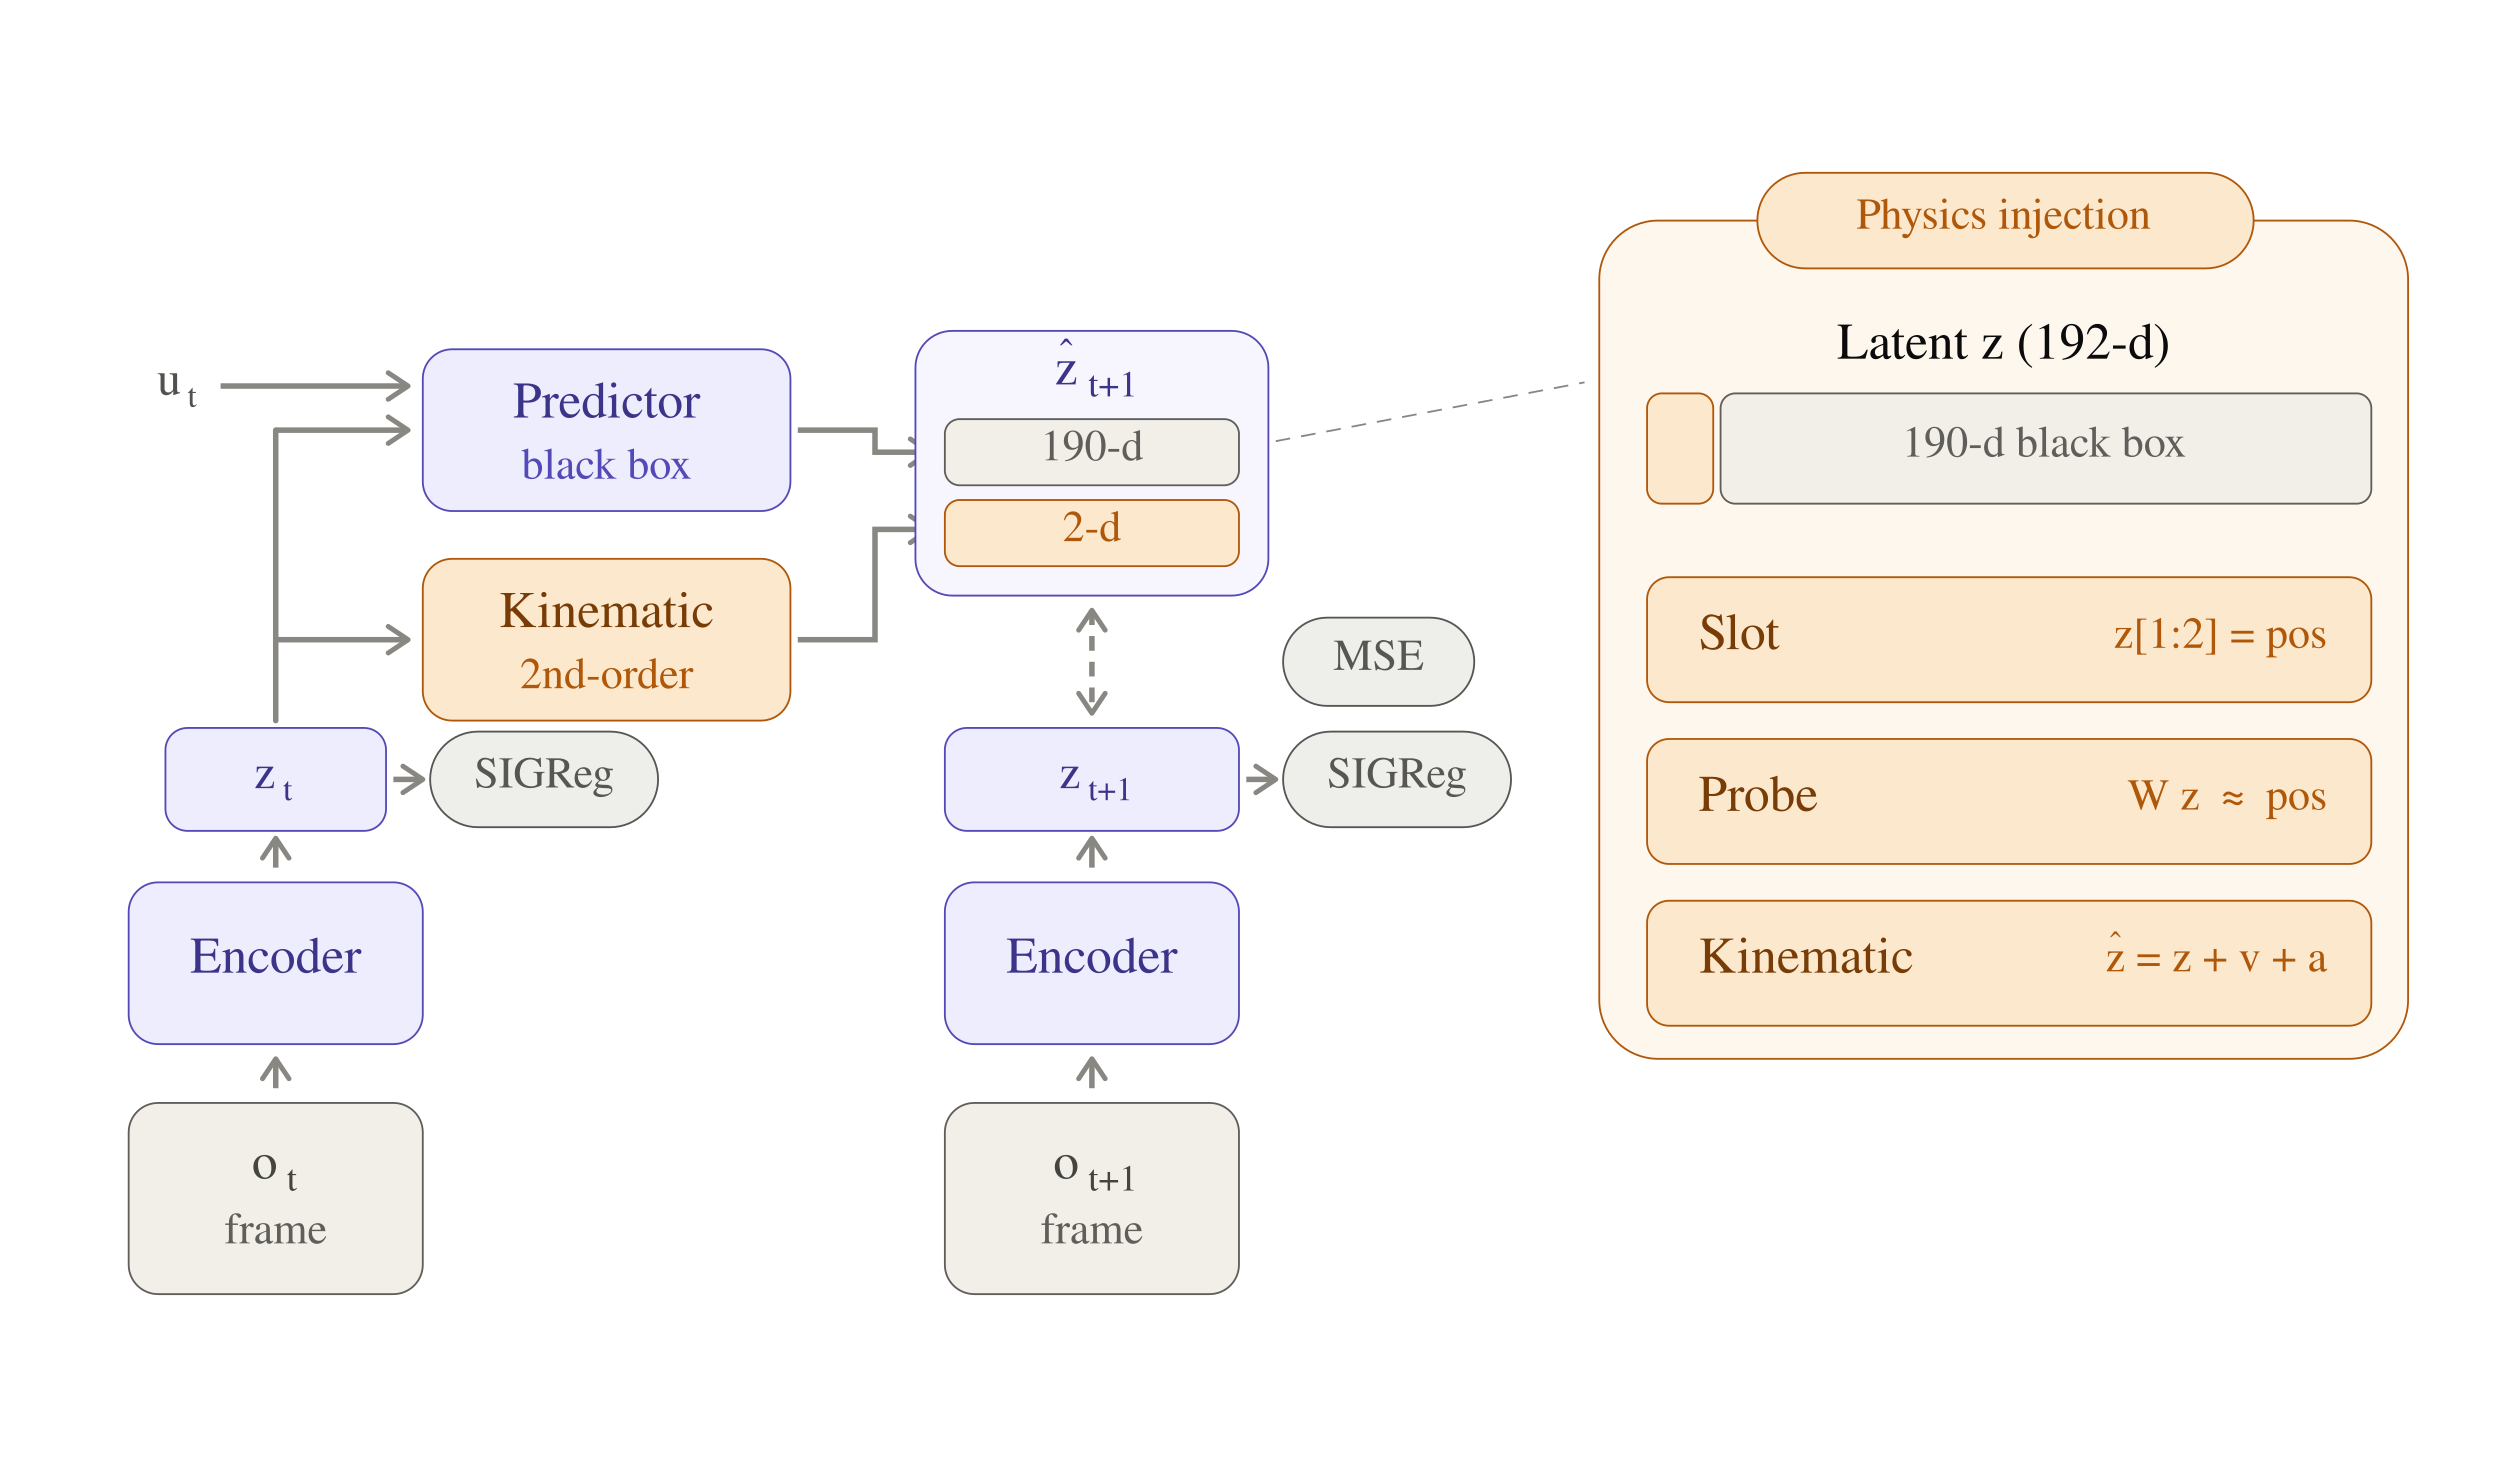
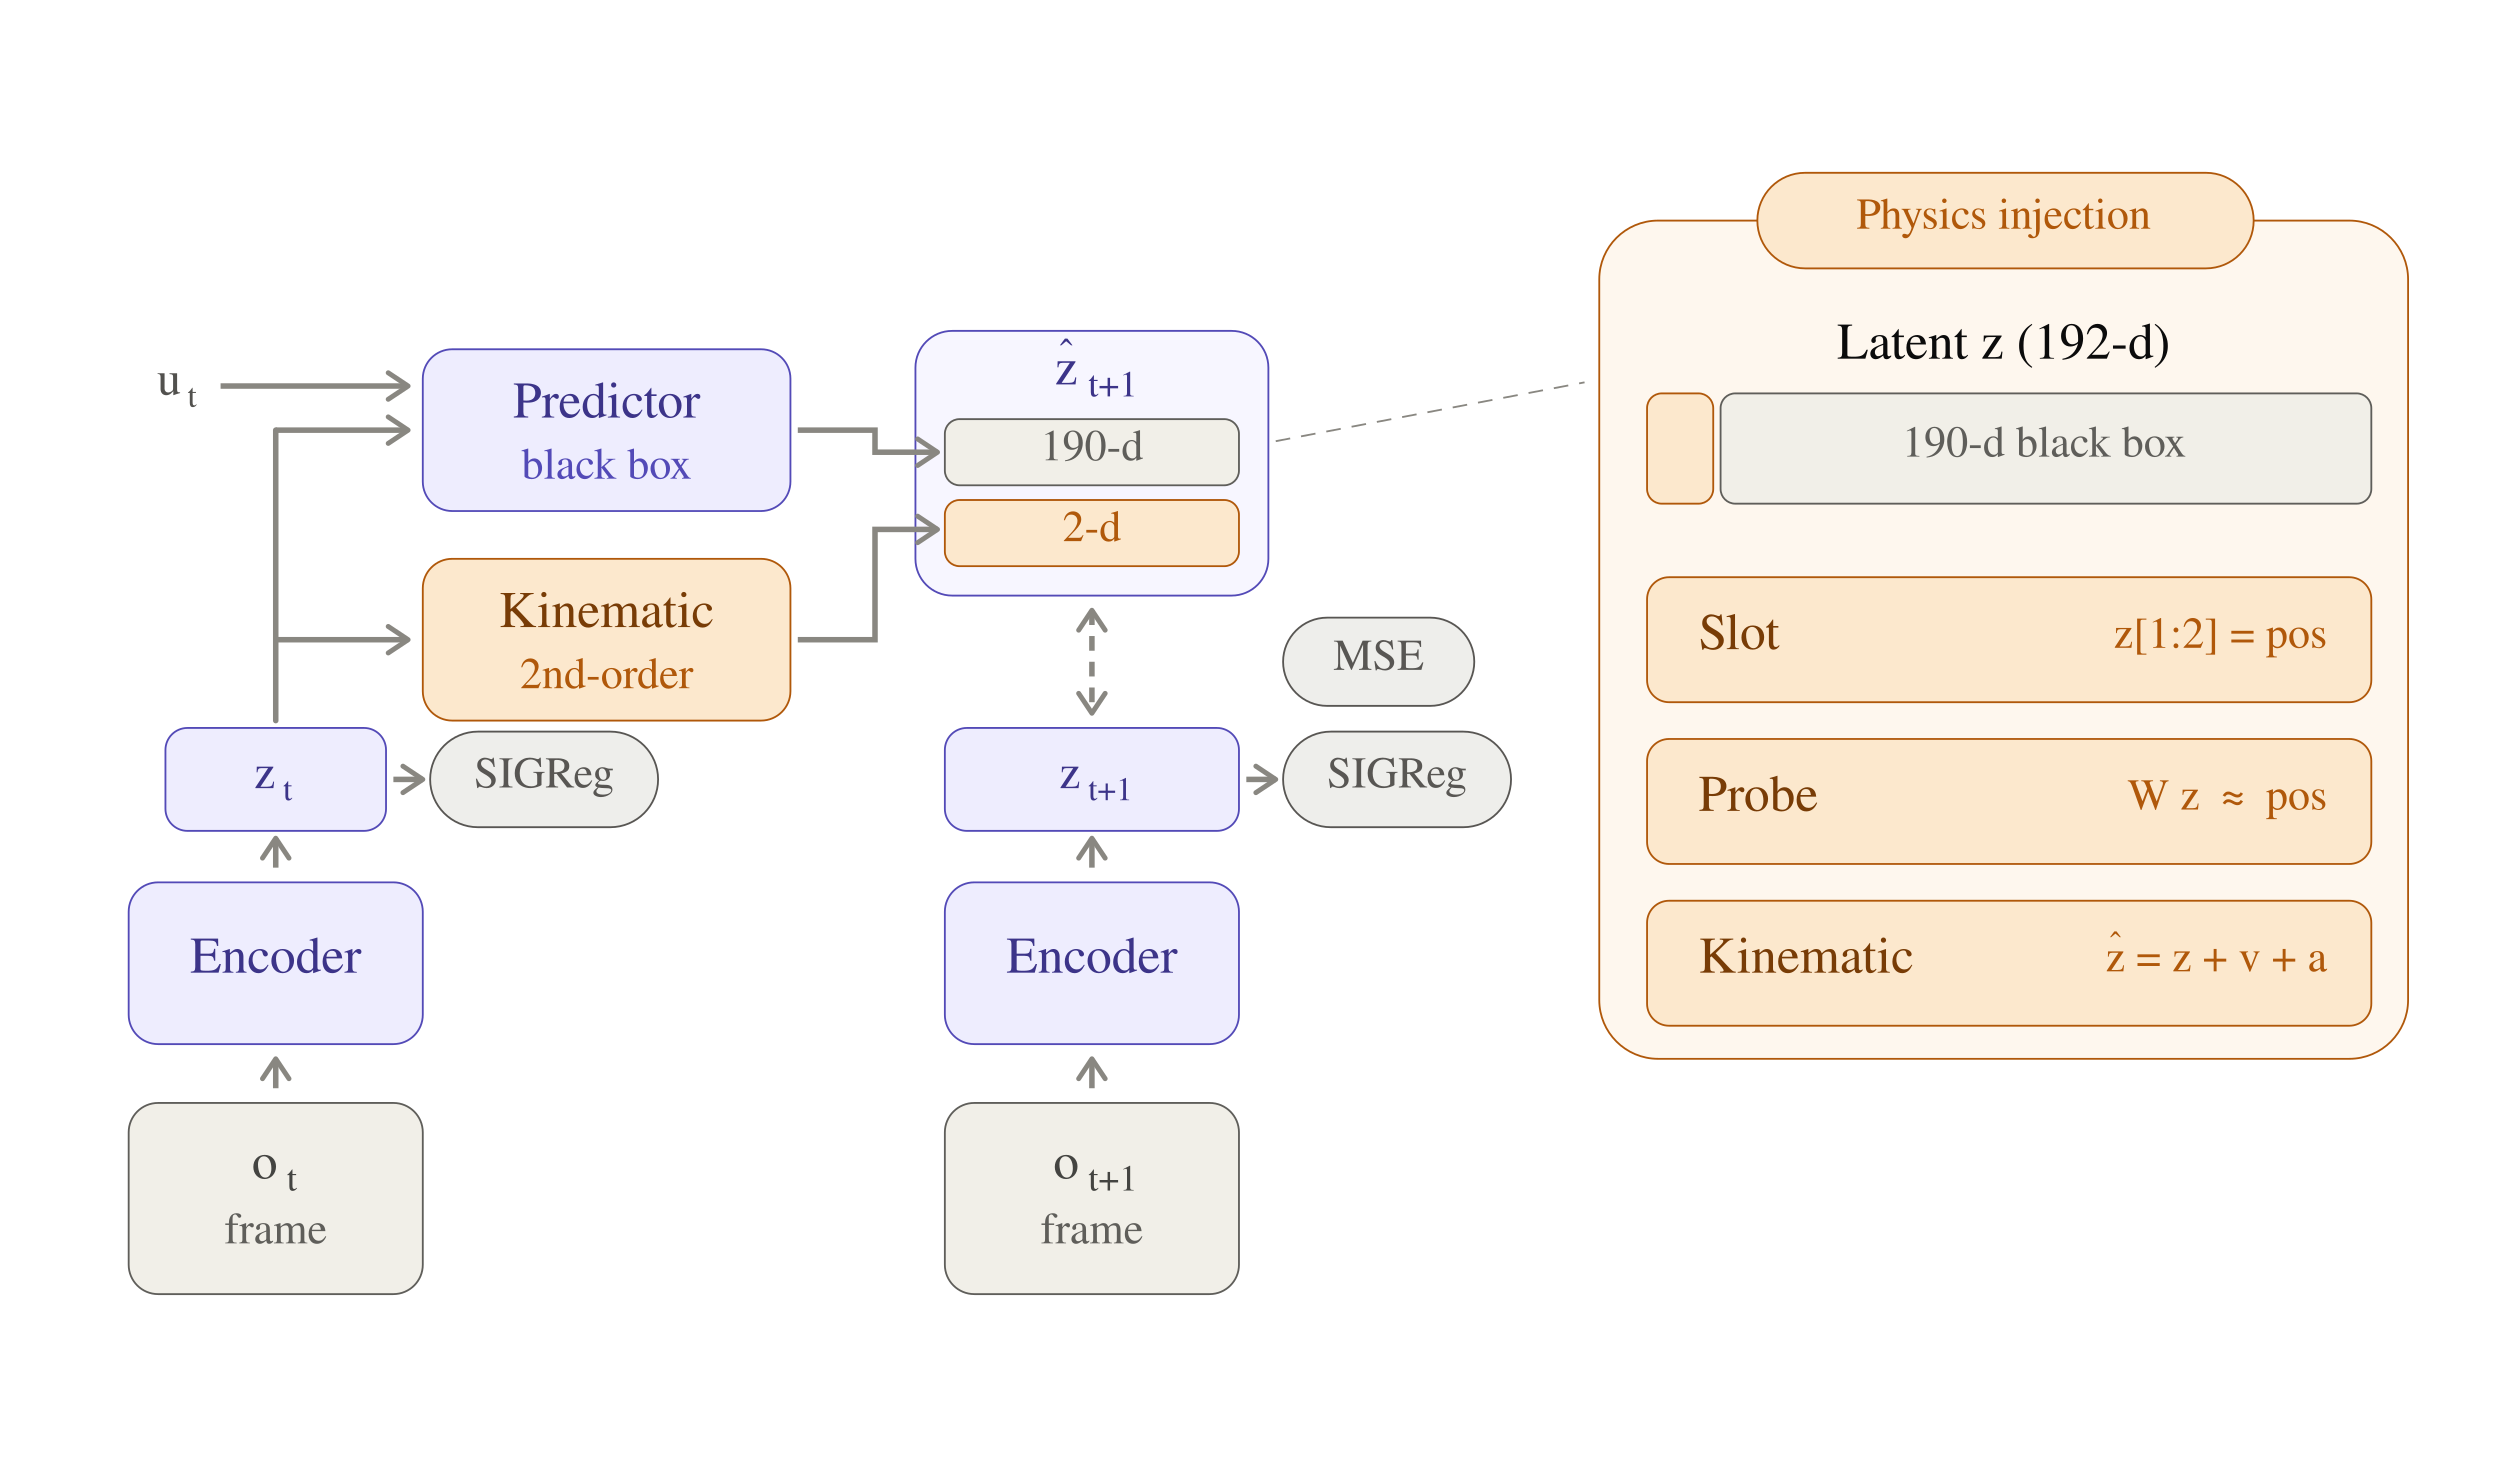
<svg xmlns="http://www.w3.org/2000/svg" width="680" height="400" viewBox="0 0 680 400" role="img">
  <defs>
    <marker id="arrow" viewBox="0 0 10 10" refX="8" refY="5" markerWidth="6" markerHeight="6" orient="auto-start-reverse">
-       <path d="M2 1L8 5L2 9" fill="none" stroke="context-stroke" stroke-width="1.5" stroke-linecap="round" stroke-linejoin="round" />
+       <path d="M2 1L8 5L2 9" fill="none" stroke="rgb(137,135,129)" stroke-width="1.5" stroke-linecap="round" stroke-linejoin="round" />
    </marker>
  </defs>
  <g font-family="Nimbus Roman, Times, serif">
    <rect x="35" y="300" width="80" height="52" rx="8" fill="rgb(241,239,232)" stroke="rgb(95,94,90)" stroke-width="0.5" />
    <text x="72" y="318" text-anchor="middle" dominant-baseline="central" fill="rgb(68,68,65)" font-size="14" font-weight="500">o</text>
    <text x="78" y="322" text-anchor="start" dominant-baseline="central" fill="rgb(68,68,65)" font-size="10" font-weight="500">t</text>
    <text x="75" y="336" text-anchor="middle" dominant-baseline="central" fill="rgb(95,94,90)" font-size="12">frame</text>
  </g>
  <g font-family="Nimbus Roman, Times, serif">
    <rect x="257" y="300" width="80" height="52" rx="8" fill="rgb(241,239,232)" stroke="rgb(95,94,90)" stroke-width="0.5" />
    <text x="290" y="318" text-anchor="middle" dominant-baseline="central" fill="rgb(68,68,65)" font-size="14" font-weight="500">o</text>
    <text x="296" y="322" text-anchor="start" dominant-baseline="central" fill="rgb(68,68,65)" font-size="10" font-weight="500">t+1</text>
    <text x="297" y="336" text-anchor="middle" dominant-baseline="central" fill="rgb(95,94,90)" font-size="12">frame</text>
  </g>
  <line x1="75" y1="296" x2="75" y2="288" marker-end="url(#arrow)" fill="none" stroke="rgb(137,135,129)" stroke-width="1.5" />
  <line x1="297" y1="296" x2="297" y2="288" marker-end="url(#arrow)" fill="none" stroke="rgb(137,135,129)" stroke-width="1.5" />
  <g font-family="Nimbus Roman, Times, serif">
    <rect x="35" y="240" width="80" height="44" rx="8" fill="rgb(238,237,254)" stroke="rgb(83,74,183)" stroke-width="0.5" />
    <text x="75" y="262" text-anchor="middle" dominant-baseline="central" fill="rgb(60,52,137)" font-size="14" font-weight="500">Encoder</text>
  </g>
  <g font-family="Nimbus Roman, Times, serif">
    <rect x="257" y="240" width="80" height="44" rx="8" fill="rgb(238,237,254)" stroke="rgb(83,74,183)" stroke-width="0.5" />
    <text x="297" y="262" text-anchor="middle" dominant-baseline="central" fill="rgb(60,52,137)" font-size="14" font-weight="500">Encoder</text>
  </g>
  <line x1="75" y1="236" x2="75" y2="228" marker-end="url(#arrow)" fill="none" stroke="rgb(137,135,129)" stroke-width="1.5" />
  <line x1="297" y1="236" x2="297" y2="228" marker-end="url(#arrow)" fill="none" stroke="rgb(137,135,129)" stroke-width="1.5" />
  <g font-family="Nimbus Roman, Times, serif">
    <rect x="45" y="198" width="60" height="28" rx="6" fill="rgb(238,237,254)" stroke="rgb(83,74,183)" stroke-width="0.5" />
    <text x="72" y="212" text-anchor="middle" dominant-baseline="central" fill="rgb(60,52,137)" font-size="13">z</text>
    <text x="77" y="216" text-anchor="start" dominant-baseline="central" fill="rgb(60,52,137)" font-size="9">t</text>
  </g>
  <g font-family="Nimbus Roman, Times, serif">
    <rect x="257" y="198" width="80" height="28" rx="6" fill="rgb(238,237,254)" stroke="rgb(83,74,183)" stroke-width="0.5" />
    <text x="291" y="212" text-anchor="middle" dominant-baseline="central" fill="rgb(60,52,137)" font-size="13">z</text>
    <text x="296" y="216" text-anchor="start" dominant-baseline="central" fill="rgb(60,52,137)" font-size="9">t+1</text>
  </g>
  <line x1="107" y1="212" x2="115" y2="212" marker-end="url(#arrow)" fill="none" stroke="rgb(137,135,129)" stroke-width="1.5" />
  <g font-family="Nimbus Roman, Times, serif">
    <rect x="117" y="199" width="62" height="26" rx="13" fill="rgb(238,238,235)" stroke="rgb(88,86,83)" stroke-width="0.5" />
    <text x="148" y="212" text-anchor="middle" dominant-baseline="central" fill="rgb(88,86,83)" font-size="12">SIGReg</text>
  </g>
  <line x1="339" y1="212" x2="347" y2="212" marker-end="url(#arrow)" fill="none" stroke="rgb(137,135,129)" stroke-width="1.5" />
  <g font-family="Nimbus Roman, Times, serif">
    <rect x="349" y="199" width="62" height="26" rx="13" fill="rgb(238,238,235)" stroke="rgb(88,86,83)" stroke-width="0.5" />
    <text x="380" y="212" text-anchor="middle" dominant-baseline="central" fill="rgb(88,86,83)" font-size="12">SIGReg</text>
  </g>
  <path d="M75 196 L75 117" fill="none" stroke="rgb(137,135,129)" stroke-width="1.5" stroke-linecap="round" />
  <line x1="75" y1="174" x2="111" y2="174" marker-end="url(#arrow)" fill="none" stroke="rgb(137,135,129)" stroke-width="1.5" />
  <line x1="75" y1="117" x2="111" y2="117" marker-end="url(#arrow)" fill="none" stroke="rgb(137,135,129)" stroke-width="1.5" />
  <text x="46" y="105" text-anchor="middle" dominant-baseline="central" fill="rgb(82,81,78)" font-family="Nimbus Roman, Times, serif" font-size="13">u</text>
  <text x="51" y="109" text-anchor="start" dominant-baseline="central" fill="rgb(82,81,78)" font-family="Nimbus Roman, Times, serif" font-size="9">t</text>
  <line x1="60" y1="105" x2="111" y2="105" marker-end="url(#arrow)" fill="none" stroke="rgb(137,135,129)" stroke-width="1.5" />
  <g font-family="Nimbus Roman, Times, serif">
    <rect x="115" y="95" width="100" height="44" rx="8" fill="rgb(238,237,254)" stroke="rgb(83,74,183)" stroke-width="0.5" />
    <text x="165" y="111" text-anchor="middle" dominant-baseline="central" fill="rgb(60,52,137)" font-size="14" font-weight="500">Predictor</text>
    <text x="165" y="128" text-anchor="middle" dominant-baseline="central" fill="rgb(83,74,183)" font-size="12">black box</text>
  </g>
  <g font-family="Nimbus Roman, Times, serif">
    <rect x="115" y="152" width="100" height="44" rx="8" fill="rgb(252,232,205)" stroke="rgb(176,88,10)" stroke-width="0.5" />
    <text x="165" y="168" text-anchor="middle" dominant-baseline="central" fill="rgb(120,60,6)" font-size="14" font-weight="500">Kinematic</text>
    <text x="165" y="185" text-anchor="middle" dominant-baseline="central" fill="rgb(176,88,10)" font-size="12">2nd-order</text>
  </g>
-   <path d="M217 117 L238 117 L238 123 L253 123" fill="none" marker-end="url(#arrow)" stroke="rgb(137,135,129)" stroke-width="1.5" />
-   <path d="M217 174 L238 174 L238 144 L253 144" fill="none" marker-end="url(#arrow)" stroke="rgb(137,135,129)" stroke-width="1.5" />
  <g font-family="Nimbus Roman, Times, serif">
    <rect x="249" y="90" width="96" height="72" rx="10" fill="rgb(247,246,255)" stroke="rgb(83,74,183)" stroke-width="0.5" />
    <text x="290" y="102" text-anchor="middle" dominant-baseline="central" fill="rgb(60,52,137)" font-size="14" font-weight="500">z</text>
    <text x="290" y="97.5" text-anchor="middle" dominant-baseline="central" fill="rgb(60,52,137)" font-size="11" font-weight="500">ˆ</text>
    <text x="296" y="106" text-anchor="start" dominant-baseline="central" fill="rgb(60,52,137)" font-size="10" font-weight="500">t+1</text>
  </g>
  <g font-family="Nimbus Roman, Times, serif">
    <rect x="257" y="114" width="80" height="18" rx="4" fill="rgb(241,239,232)" stroke="rgb(95,94,90)" stroke-width="0.5" />
    <text x="297" y="123" text-anchor="middle" dominant-baseline="central" fill="rgb(95,94,90)" font-size="12">190-d</text>
  </g>
  <g font-family="Nimbus Roman, Times, serif">
    <rect x="257" y="136" width="80" height="18" rx="4" fill="rgb(252,232,205)" stroke="rgb(176,88,10)" stroke-width="0.5" />
    <text x="297" y="145" text-anchor="middle" dominant-baseline="central" fill="rgb(176,88,10)" font-size="12">2-d</text>
  </g>
+   <path d="M217 117 L238 117 L238 123 L255 123" fill="none" marker-end="url(#arrow)" stroke="rgb(137,135,129)" stroke-width="1.5" />
+   <path d="M217 174 L238 174 L238 144 L255 144" fill="none" marker-end="url(#arrow)" stroke="rgb(137,135,129)" stroke-width="1.5" />
  <line x1="297" y1="166" x2="297" y2="194" marker-start="url(#arrow)" marker-end="url(#arrow)" stroke-dasharray="4 3" fill="none" stroke="rgb(137,135,129)" stroke-width="1.5" />
  <g font-family="Nimbus Roman, Times, serif">
    <rect x="349" y="168" width="52" height="24" rx="12" fill="rgb(238,238,235)" stroke="rgb(88,86,83)" stroke-width="0.5" />
    <text x="375" y="180" text-anchor="middle" dominant-baseline="central" fill="rgb(88,86,83)" font-size="12">MSE</text>
  </g>
  <line x1="347" y1="120" x2="431" y2="104" fill="none" stroke="rgb(137,135,129)" stroke-width="0.5" stroke-dasharray="4 3" />
  <g font-family="Nimbus Roman, Times, serif">
    <rect x="435" y="60" width="220" height="228" rx="16" fill="rgb(254,247,238)" stroke="rgb(176,88,10)" stroke-width="0.5" />
  </g>
  <g font-family="Nimbus Roman, Times, serif">
    <rect x="478" y="47" width="135" height="26" rx="13" fill="rgb(252,232,205)" stroke="rgb(176,88,10)" stroke-width="0.5" />
    <text x="545" y="60" text-anchor="middle" dominant-baseline="central" fill="rgb(176,88,10)" font-size="12">Physics injection</text>
  </g>
  <text x="545" y="95" text-anchor="middle" dominant-baseline="central" fill="rgb(11,11,11)" font-family="Nimbus Roman, Times, serif" font-size="14" font-weight="500">Latent z (192-d)</text>
  <g font-family="Nimbus Roman, Times, serif">
    <rect x="448" y="107" width="18" height="30" rx="4" fill="rgb(252,232,205)" stroke="rgb(176,88,10)" stroke-width="0.5" />
  </g>
  <g font-family="Nimbus Roman, Times, serif">
    <rect x="468" y="107" width="177" height="30" rx="4" fill="rgb(241,239,232)" stroke="rgb(95,94,90)" stroke-width="0.5" />
    <text x="556" y="122" text-anchor="middle" dominant-baseline="central" fill="rgb(95,94,90)" font-size="12">190-d black box</text>
  </g>
  <g font-family="Nimbus Roman, Times, serif">
    <rect x="448" y="157" width="197" height="34" rx="6" fill="rgb(252,232,205)" stroke="rgb(176,88,10)" stroke-width="0.5" />
    <text x="462" y="174" dominant-baseline="central" fill="rgb(120,60,6)" font-size="14" font-weight="500">Slot</text>
    <text x="633" y="174" text-anchor="end" dominant-baseline="central" fill="rgb(176,88,10)" font-size="12">z[1:2] = pos</text>
  </g>
  <g font-family="Nimbus Roman, Times, serif">
    <rect x="448" y="201" width="197" height="34" rx="6" fill="rgb(252,232,205)" stroke="rgb(176,88,10)" stroke-width="0.5" />
    <text x="462" y="218" dominant-baseline="central" fill="rgb(120,60,6)" font-size="14" font-weight="500">Probe</text>
    <text x="633" y="218" text-anchor="end" dominant-baseline="central" fill="rgb(176,88,10)" font-size="12">W z ≈ pos</text>
  </g>
  <g font-family="Nimbus Roman, Times, serif">
    <rect x="448" y="245" width="197" height="34" rx="6" fill="rgb(252,232,205)" stroke="rgb(176,88,10)" stroke-width="0.5" />
    <text x="462" y="262" dominant-baseline="central" fill="rgb(120,60,6)" font-size="14" font-weight="500">Kinematic</text>
    <text x="633" y="262" text-anchor="end" dominant-baseline="central" fill="rgb(176,88,10)" font-size="12">z = z + v + a</text>
    <text x="575.4" y="258" text-anchor="middle" dominant-baseline="central" fill="rgb(176,88,10)" font-size="9.5">ˆ</text>
  </g>
</svg>
